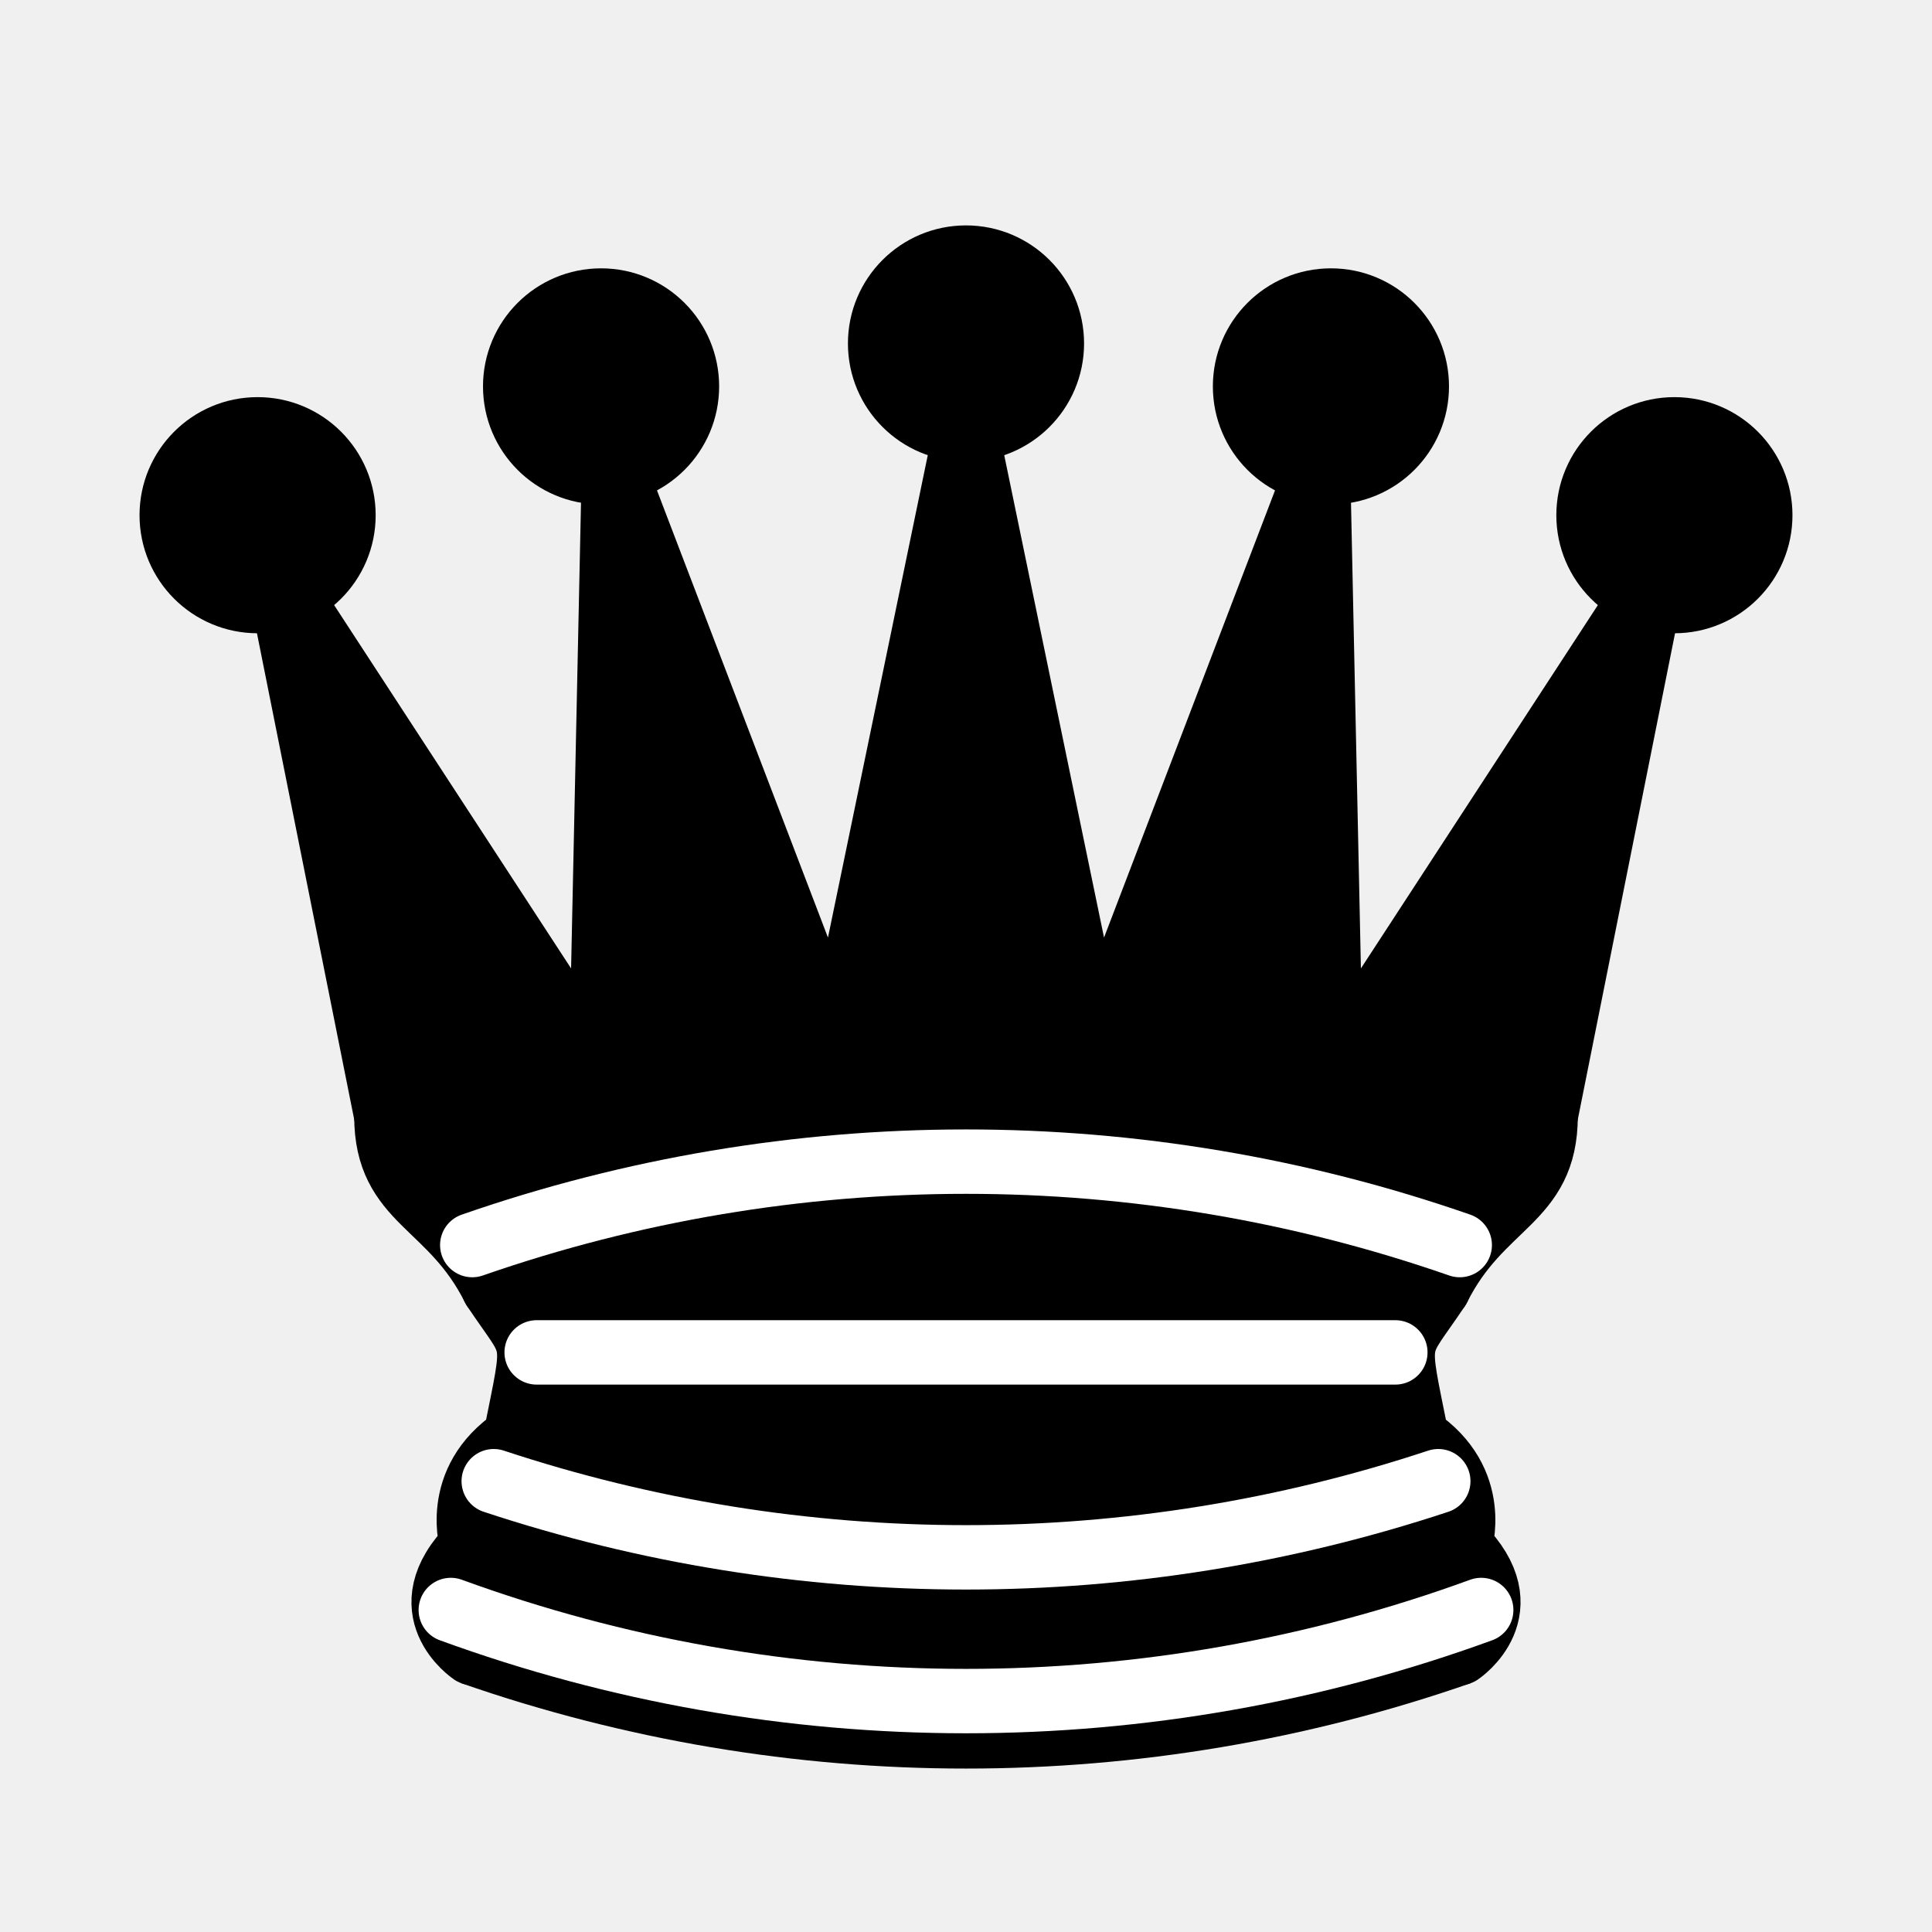
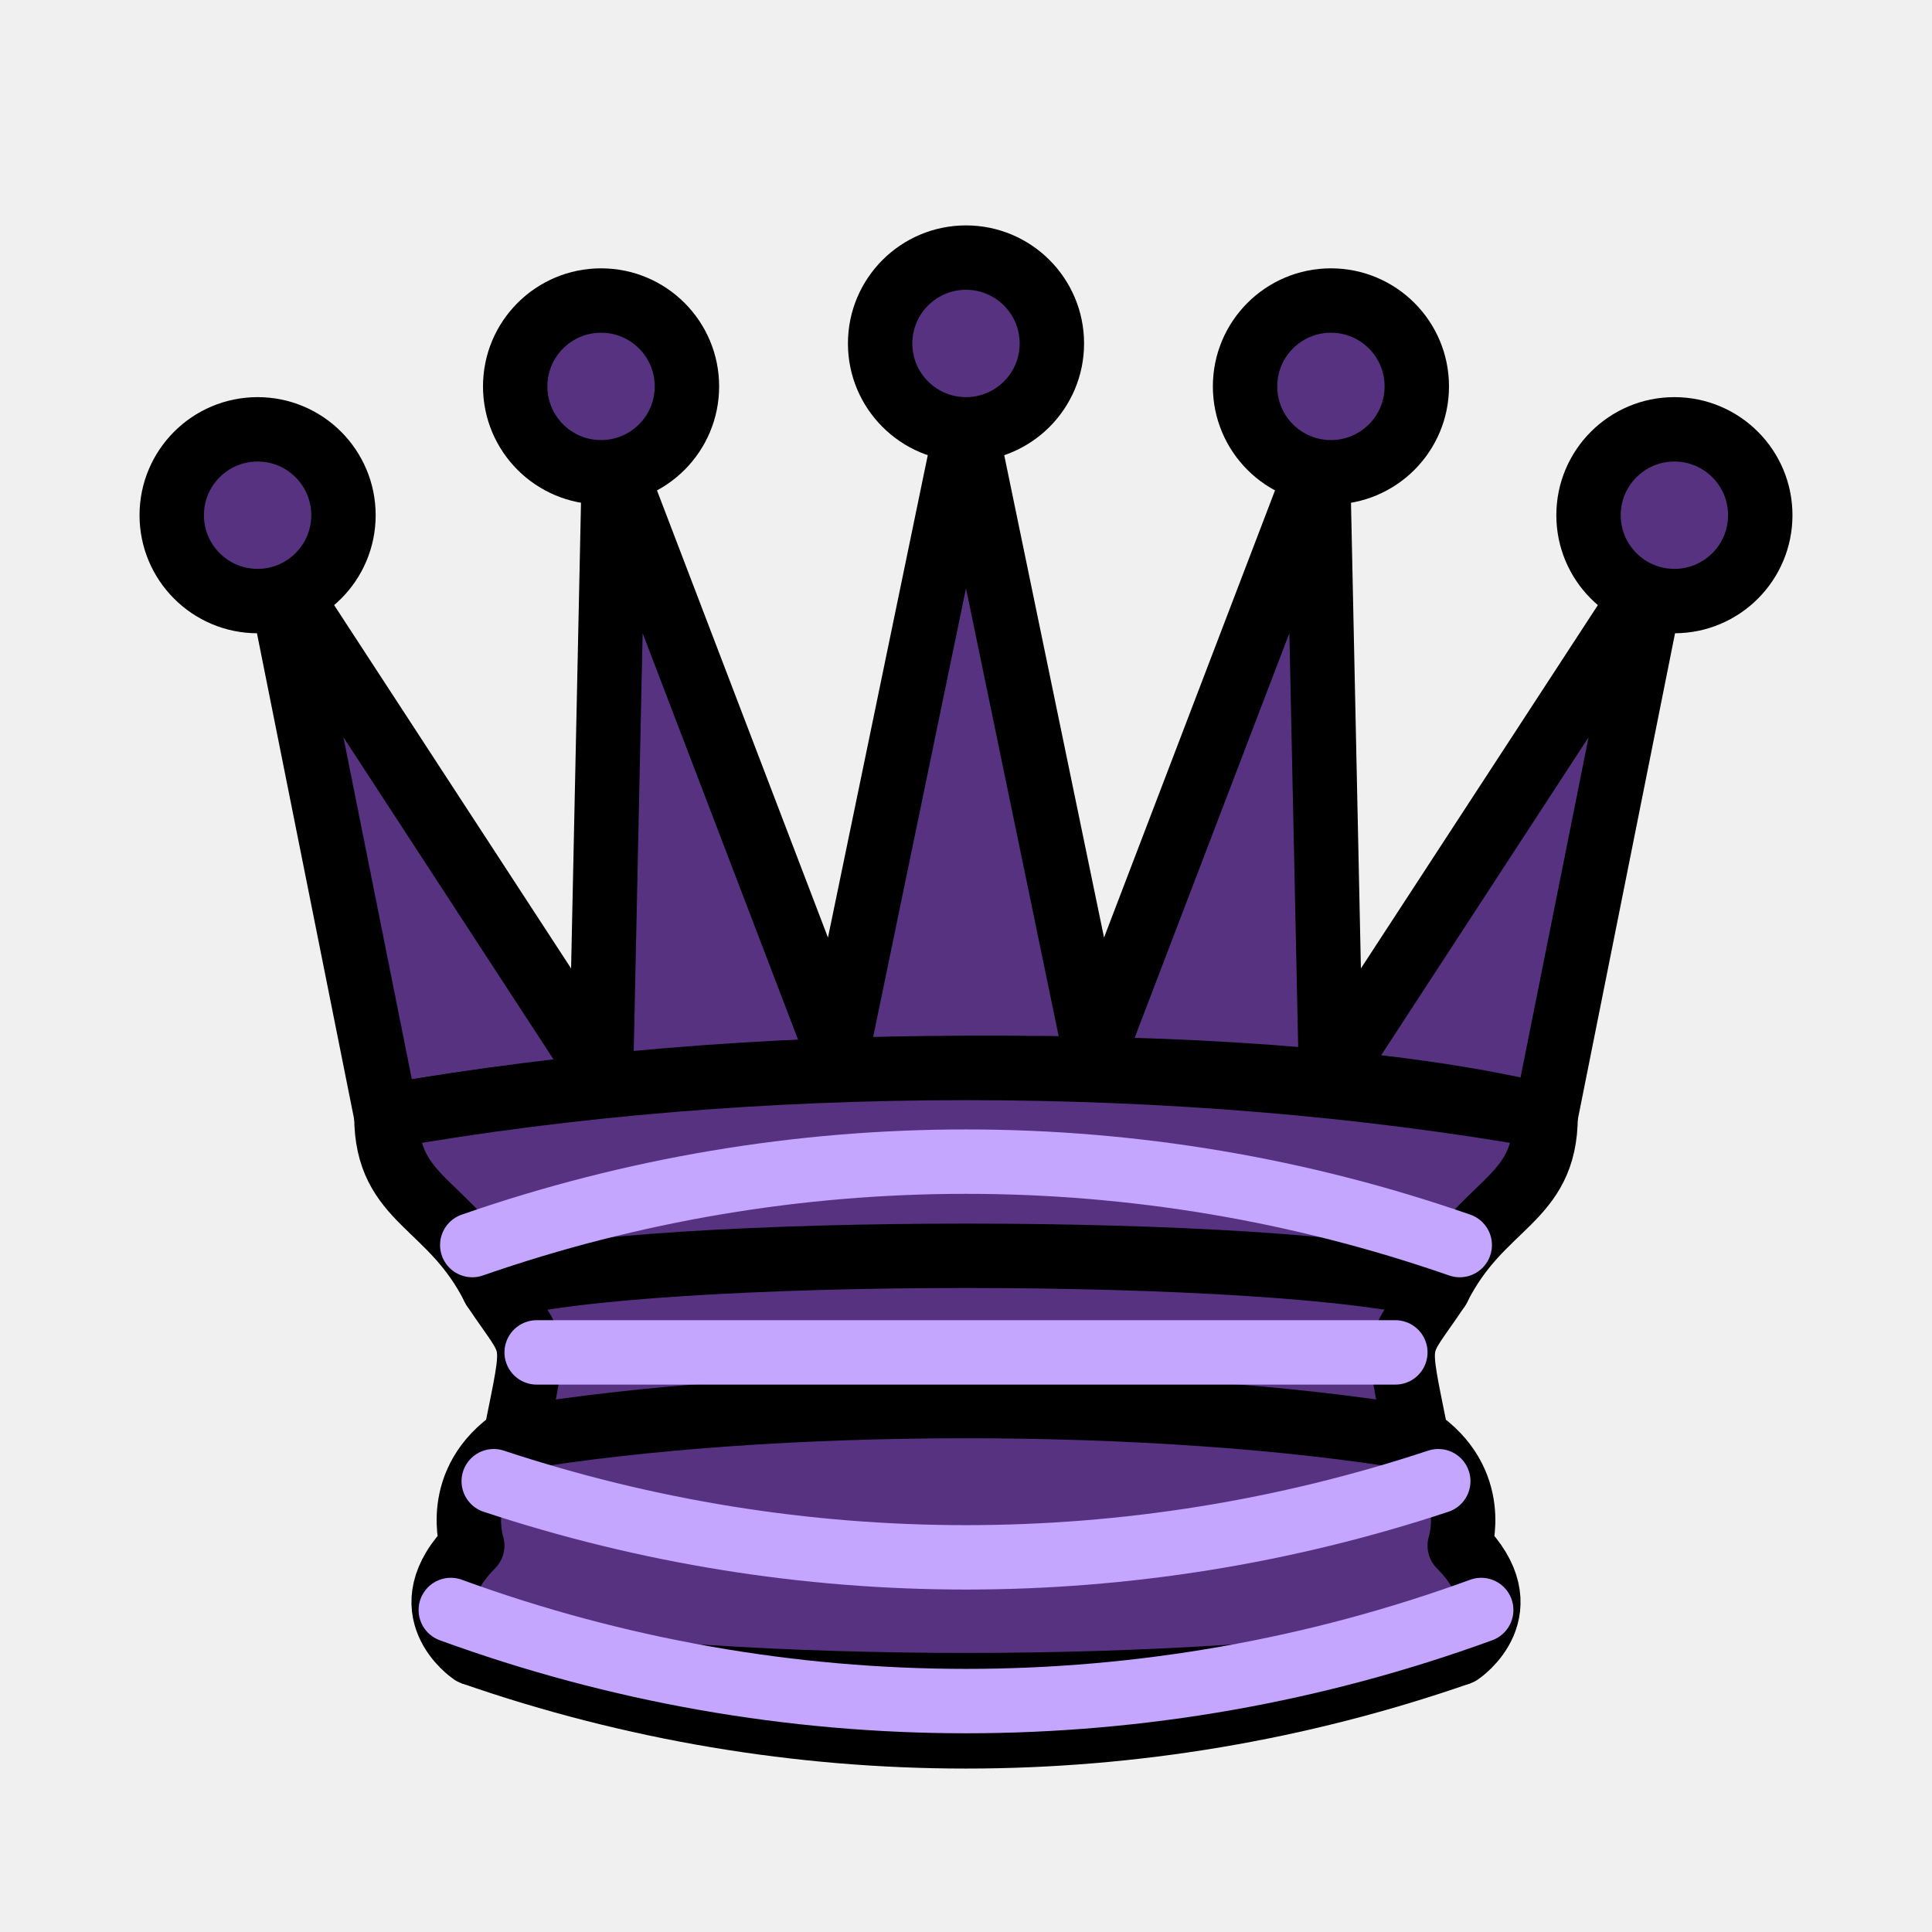
<svg xmlns="http://www.w3.org/2000/svg" version="1.1" width="45" height="45">
-   <g style="fill:#000000;stroke:#000000;stroke-width:1.5; stroke-linecap:round;stroke-linejoin:round">
-     <path d="M 9,26 C 17.5,24.5 30,24.5 36,26 L 38.5,13.5 L 31,25 L 30.7,10.9 L 25.5,24.5 L 22.5,10 L 19.5,24.5 L 14.3,10.9 L 14,25 L 6.5,13.5 L 9,26 z" style="stroke-linecap:butt;fill:#000000" />
+   <g style="fill:#573280;stroke:#000000;stroke-width:1.5; stroke-linecap:round;stroke-linejoin:round">
+     <path d="M 9,26 C 17.5,24.5 30,24.5 36,26 L 38.5,13.5 L 31,25 L 30.7,10.9 L 25.5,24.5 L 22.5,10 L 19.5,24.5 L 14.3,10.9 L 14,25 L 6.5,13.5 L 9,26 z" style="stroke-linecap:butt;fill:#573280;" />
    <path d="m 9,26 c 0,2 1.5,2 2.5,4 1,1.5 1,1 0.5,3.5 -1.5,1 -1,2.5 -1,2.5 -1.5,1.5 0,2.5 0,2.5 6.5,1 16.5,1 23,0 0,0 1.5,-1 0,-2.5 0,0 0.5,-1.5 -1,-2.5 -0.5,-2.5 -0.5,-2 0.5,-3.5 1,-2 2.5,-2 2.5,-4 -8.5,-1.5 -18.5,-1.5 -27,0 z" />
    <path d="M 11.5,30 C 15,29 30,29 33.5,30" />
    <path d="m 12,33.5 c 6,-1 15,-1 21,0" />
    <circle cx="6" cy="12" r="2" />
    <circle cx="14" cy="9" r="2" />
    <circle cx="22.5" cy="8" r="2" />
    <circle cx="31" cy="9" r="2" />
    <circle cx="39" cy="12" r="2" />
    <path d="M 11,38.5 A 35,35 1 0 0 34,38.5" style="fill:none; stroke:#000000;stroke-linecap:butt;" />
-     <g style="fill:none; stroke:#ffffff;">
+     <g style="fill:none; stroke:#c4a5ff;">
      <path d="M 11,29 A 35,35 1 0 1 34,29" />
      <path d="M 12.5,31.5 L 32.5,31.5" />
      <path d="M 11.5,34.5 A 35,35 1 0 0 33.5,34.5" />
      <path d="M 10.5,37.5 A 35,35 1 0 0 34.5,37.5" />
    </g>
  </g>
</svg>
